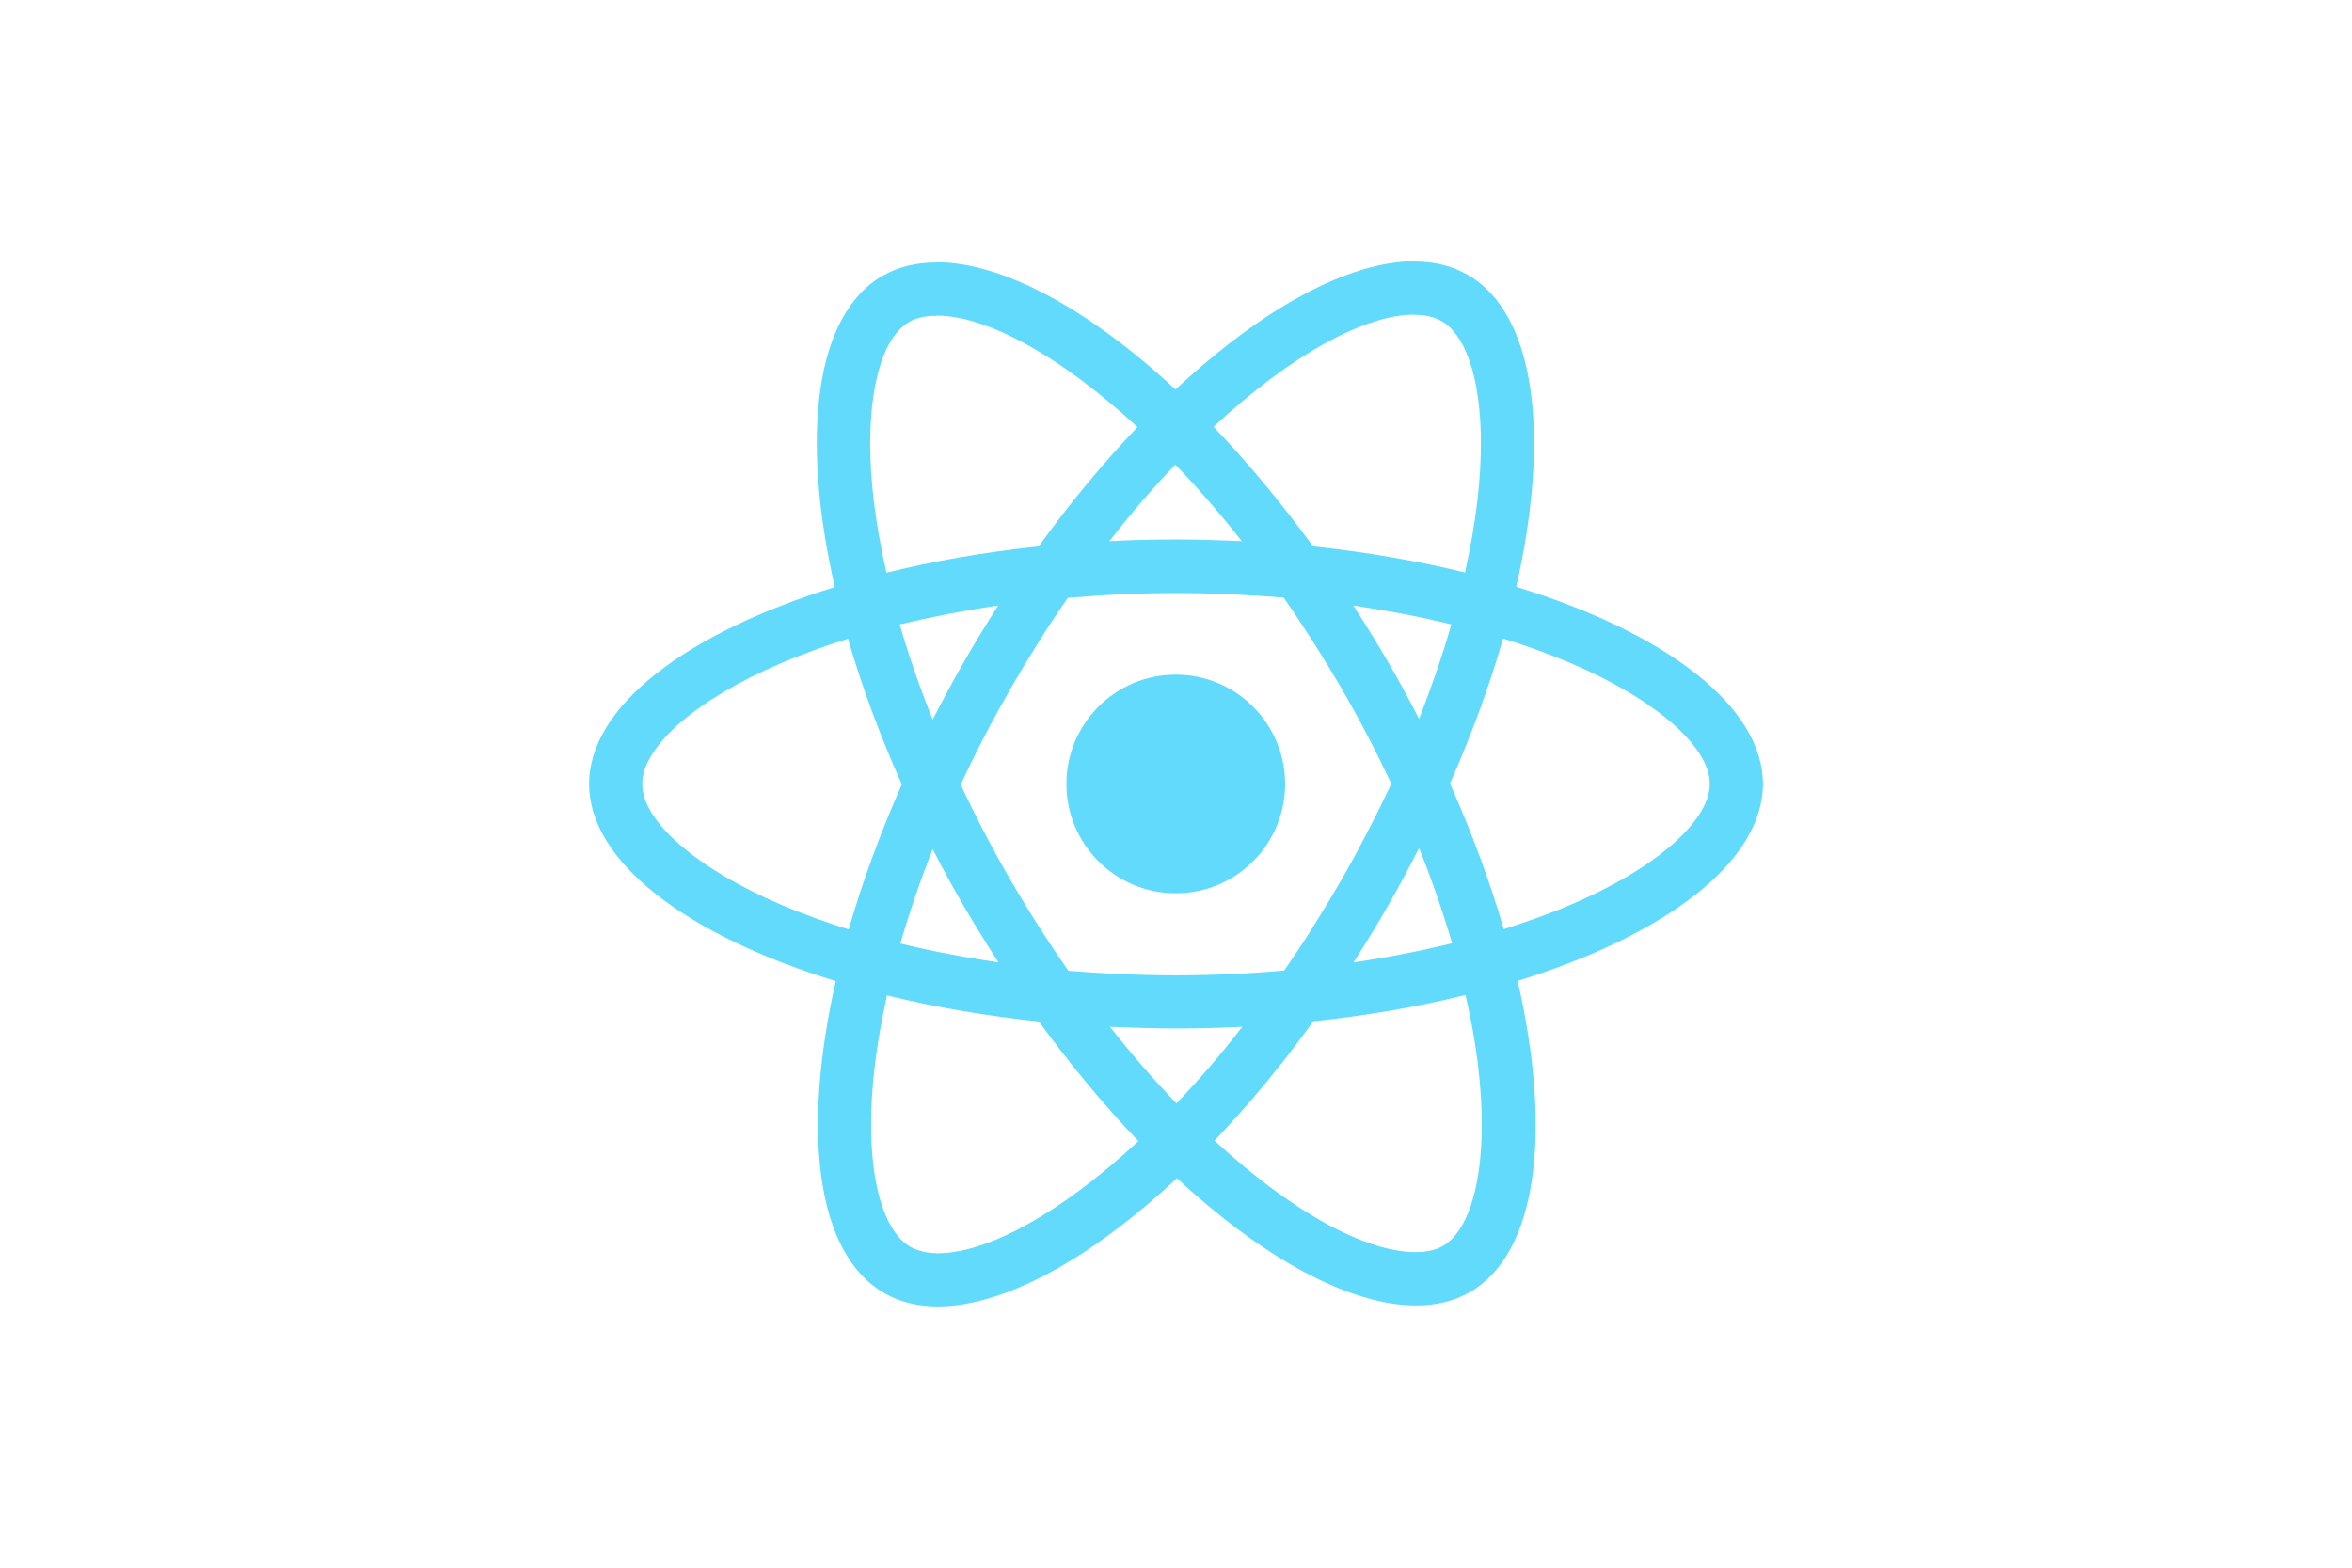
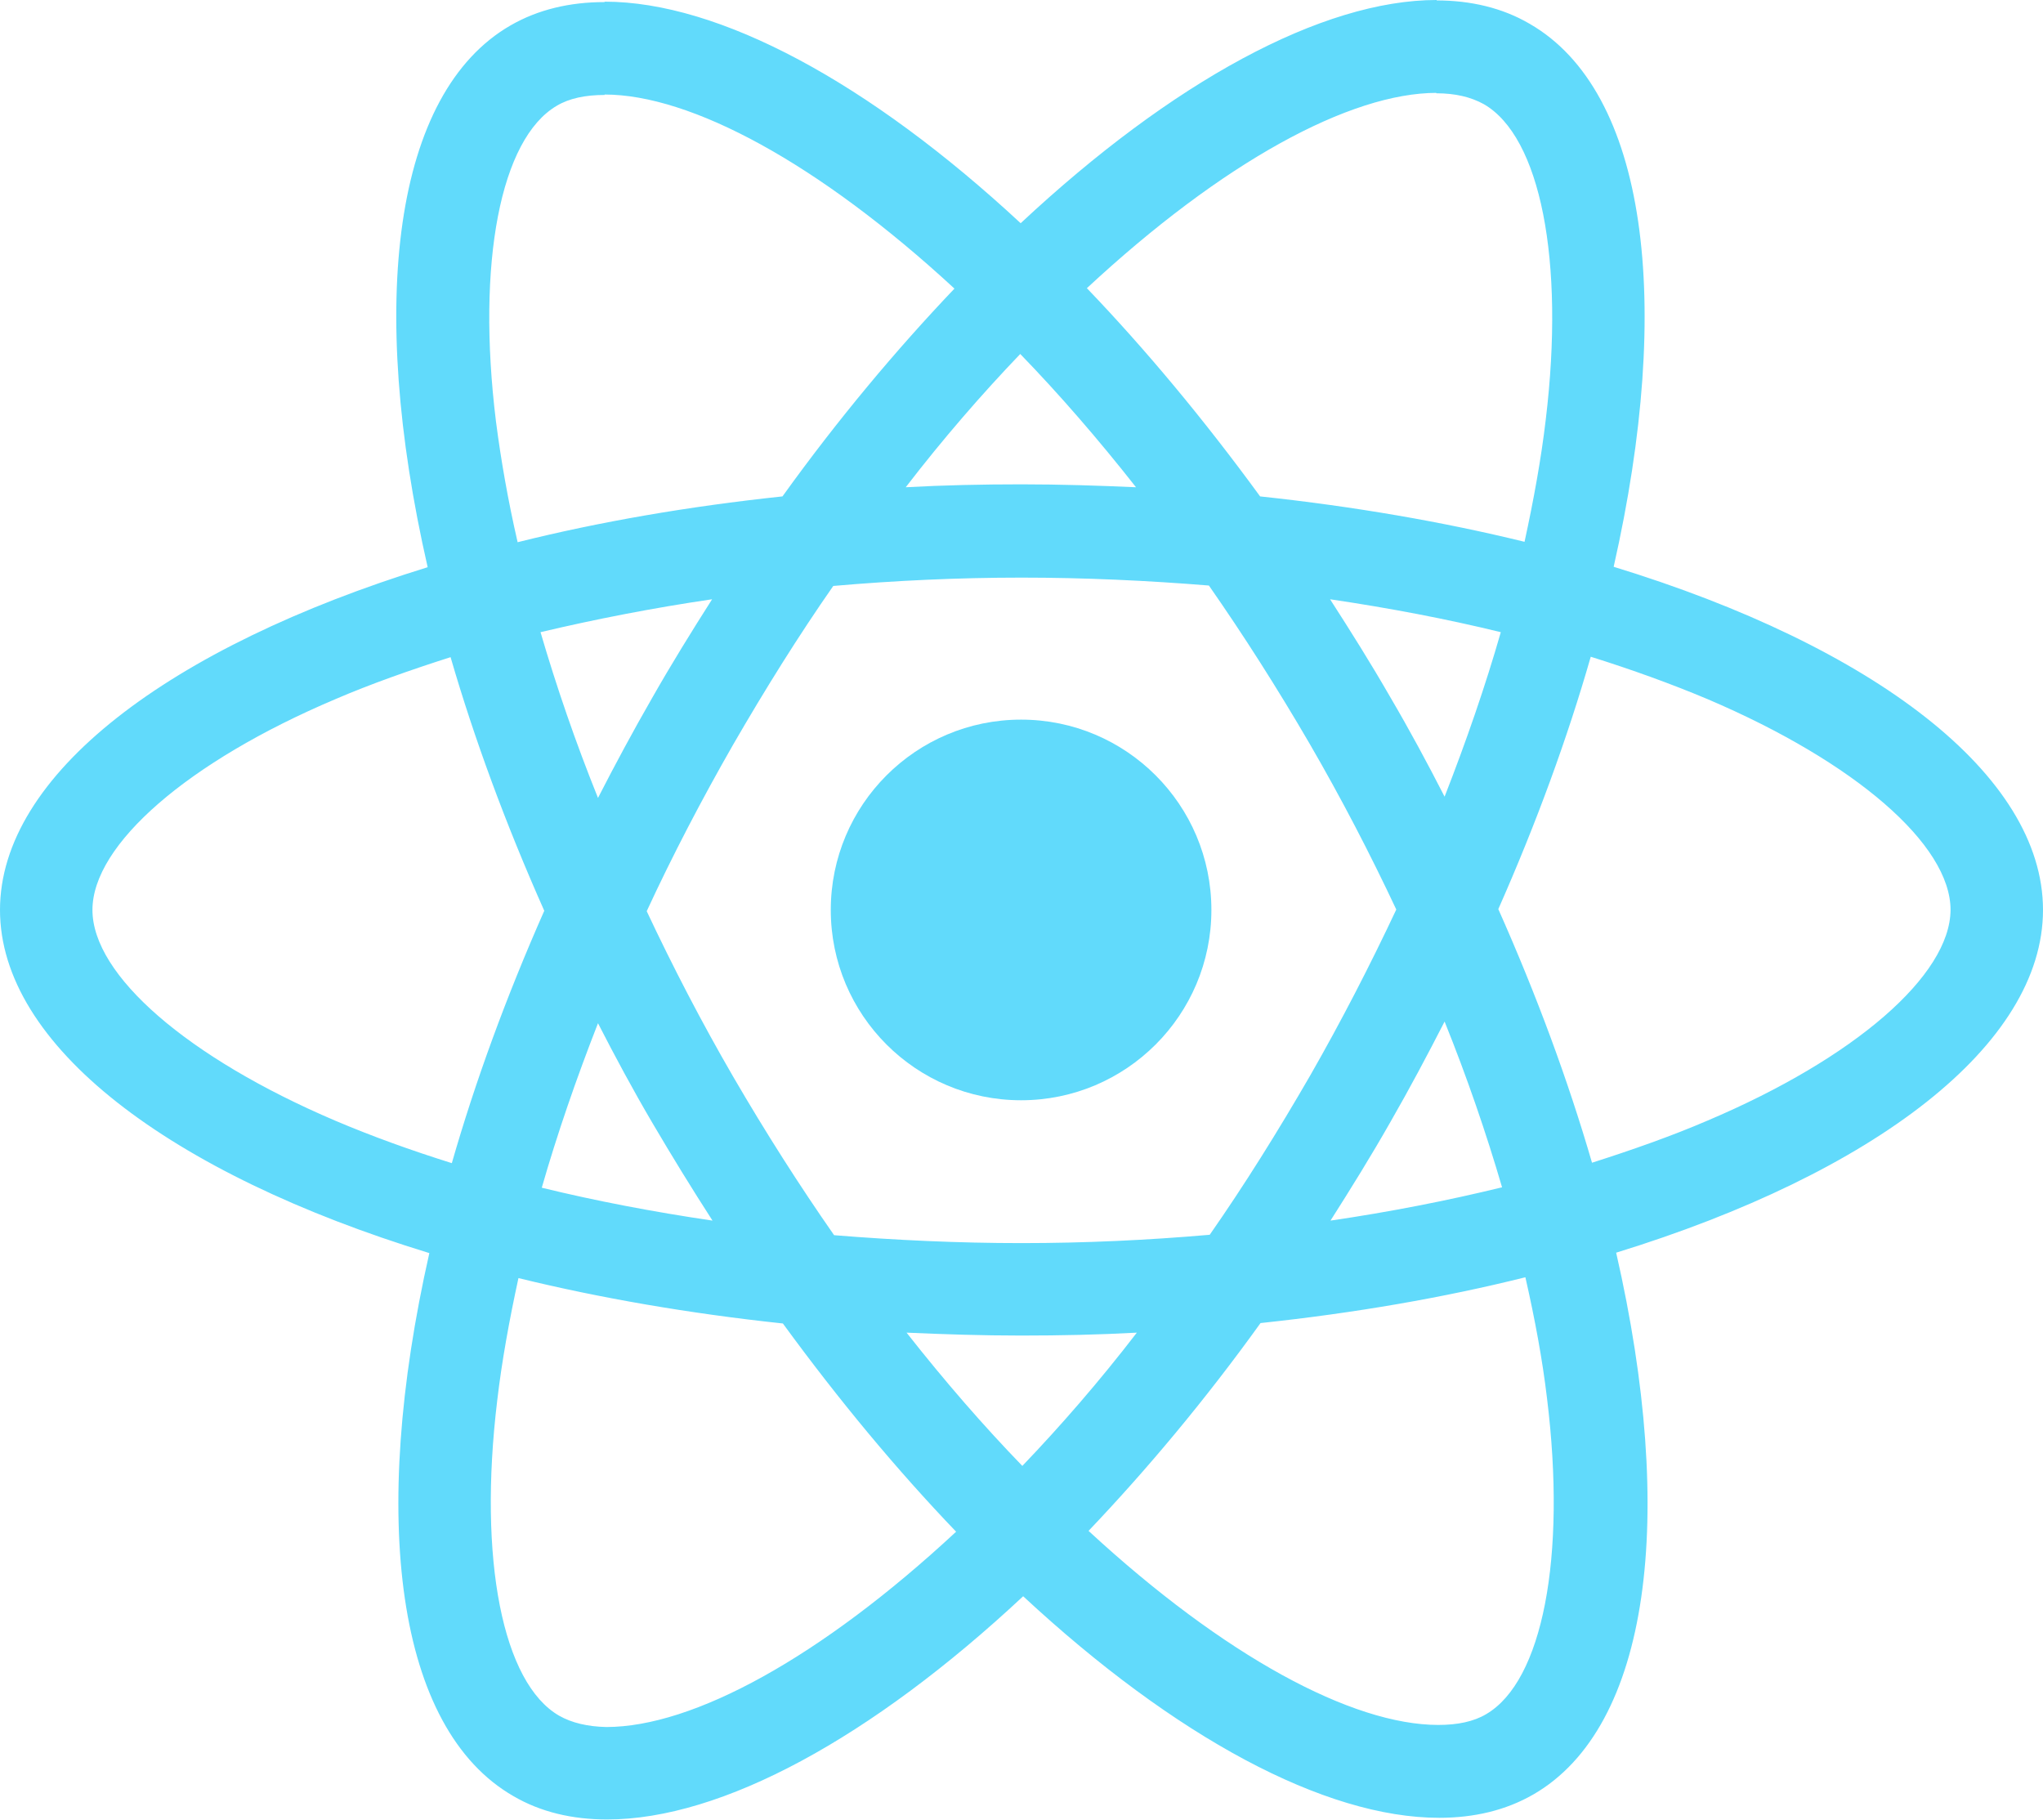
- <svg xmlns="http://www.w3.org/2000/svg" height="800" width="1200" viewBox="-73.59 -109.225 637.78 655.35">
-   <g transform="translate(-175.7 -78)" fill="#61DAFB">
-     <path d="M666.3 296.5c0-32.5-40.7-63.3-103.1-82.4 14.4-63.6 8-114.2-20.2-130.4-6.5-3.8-14.1-5.6-22.4-5.6v22.3c4.6 0 8.3.9 11.4 2.6 13.6 7.8 19.5 37.5 14.9 75.7-1.1 9.4-2.9 19.3-5.1 29.4-19.6-4.8-41-8.5-63.5-10.9-13.5-18.5-27.5-35.3-41.6-50 32.6-30.3 63.2-46.9 84-46.9V78c-27.5 0-63.5 19.6-99.9 53.6-36.4-33.8-72.4-53.2-99.9-53.2v22.3c20.7 0 51.4 16.5 84 46.6-14 14.7-28 31.4-41.3 49.9-22.6 2.4-44 6.1-63.6 11-2.3-10-4-19.7-5.2-29-4.7-38.2 1.1-67.9 14.6-75.8 3-1.8 6.9-2.6 11.5-2.6V78.5c-8.4 0-16 1.8-22.6 5.6-28.1 16.2-34.4 66.7-19.9 130.1-62.2 19.2-102.7 49.9-102.7 82.3 0 32.5 40.7 63.3 103.1 82.4-14.4 63.6-8 114.2 20.2 130.4 6.5 3.8 14.1 5.6 22.5 5.6 27.5 0 63.5-19.6 99.9-53.6 36.4 33.8 72.4 53.2 99.9 53.2 8.4 0 16-1.8 22.6-5.6 28.1-16.2 34.4-66.7 19.9-130.1 62-19.1 102.5-49.9 102.5-82.3zm-130.2-66.7c-3.7 12.9-8.3 26.2-13.5 39.5-4.1-8-8.4-16-13.1-24-4.6-8-9.5-15.8-14.4-23.4 14.2 2.1 27.9 4.7 41 7.9zm-45.8 106.5c-7.8 13.5-15.8 26.3-24.1 38.2-14.9 1.3-30 2-45.2 2-15.1 0-30.2-.7-45-1.9-8.3-11.9-16.4-24.6-24.2-38-7.6-13.1-14.5-26.4-20.8-39.8 6.2-13.4 13.2-26.8 20.7-39.9 7.8-13.5 15.8-26.3 24.1-38.2 14.9-1.3 30-2 45.2-2 15.1 0 30.2.7 45 1.9 8.3 11.9 16.4 24.6 24.2 38 7.6 13.1 14.5 26.4 20.8 39.8-6.3 13.4-13.2 26.8-20.7 39.9zm32.3-13c5.4 13.4 10 26.8 13.8 39.8-13.1 3.2-26.9 5.9-41.2 8 4.9-7.7 9.8-15.6 14.4-23.7 4.6-8 8.9-16.1 13-24.1zM421.2 430c-9.3-9.6-18.6-20.3-27.8-32 9 .4 18.2.7 27.5.7 9.4 0 18.7-.2 27.8-.7-9 11.7-18.3 22.4-27.5 32zm-74.4-58.9c-14.2-2.1-27.9-4.7-41-7.9 3.7-12.9 8.3-26.2 13.5-39.5 4.1 8 8.4 16 13.1 24 4.7 8 9.5 15.8 14.4 23.4zM420.7 163c9.3 9.6 18.6 20.3 27.8 32-9-.4-18.2-.7-27.5-.7-9.4 0-18.7.2-27.8.7 9-11.7 18.3-22.4 27.5-32zm-74 58.9c-4.9 7.7-9.8 15.6-14.4 23.7-4.6 8-8.9 16-13 24-5.4-13.4-10-26.8-13.8-39.8 13.1-3.1 26.9-5.8 41.2-7.9zm-90.5 125.2c-35.4-15.1-58.3-34.9-58.3-50.6 0-15.7 22.9-35.6 58.3-50.6 8.6-3.7 18-7 27.7-10.1 5.7 19.6 13.2 40 22.5 60.9-9.2 20.8-16.6 41.1-22.2 60.6-9.9-3.1-19.3-6.5-28-10.2zM310 490c-13.6-7.8-19.5-37.5-14.9-75.7 1.1-9.4 2.9-19.3 5.1-29.4 19.6 4.8 41 8.5 63.5 10.9 13.5 18.5 27.5 35.3 41.6 50-32.6 30.3-63.2 46.9-84 46.9-4.5-.1-8.3-1-11.3-2.7zm237.2-76.2c4.7 38.2-1.1 67.9-14.6 75.8-3 1.8-6.9 2.6-11.5 2.6-20.7 0-51.4-16.5-84-46.6 14-14.7 28-31.4 41.3-49.9 22.6-2.4 44-6.1 63.6-11 2.3 10.1 4.1 19.8 5.2 29.1zm38.5-66.7c-8.6 3.7-18 7-27.7 10.1-5.7-19.6-13.2-40-22.5-60.9 9.2-20.8 16.6-41.1 22.2-60.6 9.9 3.1 19.3 6.5 28.1 10.2 35.4 15.1 58.3 34.9 58.3 50.6-.1 15.7-23 35.6-58.4 50.6z" />
-     <circle r="45.7" cy="296.5" cx="420.9" />
+ <svg xmlns="http://www.w3.org/2000/svg" height="533.333" width="598.886" viewBox="-73.59 -109.225 318.298 436.9" version="1.1" id="svg8">
+   <defs id="defs12" />
+   <g transform="translate(-335.441,-187.225)" id="g6" style="fill:#61dafb">
+     <path d="m 666.3,296.5 c 0,-32.5 -40.7,-63.3 -103.1,-82.4 14.4,-63.6 8,-114.2 -20.2,-130.4 -6.5,-3.8 -14.1,-5.6 -22.4,-5.6 v 22.3 c 4.6,0 8.3,0.9 11.4,2.6 13.6,7.8 19.5,37.5 14.9,75.7 -1.1,9.4 -2.9,19.3 -5.1,29.4 -19.6,-4.8 -41,-8.5 -63.5,-10.9 -13.5,-18.5 -27.5,-35.3 -41.6,-50 32.6,-30.3 63.2,-46.9 84,-46.9 V 78 C 493.2,78 457.2,97.6 420.8,131.6 384.4,97.8 348.4,78.4 320.9,78.4 v 22.3 c 20.7,0 51.4,16.5 84,46.6 -14,14.7 -28,31.4 -41.3,49.9 -22.6,2.4 -44,6.1 -63.6,11 -2.3,-10 -4,-19.7 -5.2,-29 -4.7,-38.2 1.1,-67.9 14.6,-75.8 3,-1.8 6.9,-2.6 11.5,-2.6 V 78.5 c -8.4,0 -16,1.8 -22.6,5.6 -28.1,16.2 -34.4,66.7 -19.9,130.1 -62.2,19.2 -102.7,49.9 -102.7,82.3 0,32.5 40.7,63.3 103.1,82.4 -14.4,63.6 -8,114.2 20.2,130.4 6.5,3.8 14.1,5.6 22.5,5.6 27.5,0 63.5,-19.6 99.9,-53.6 36.4,33.8 72.4,53.2 99.9,53.2 8.4,0 16,-1.8 22.6,-5.6 28.1,-16.2 34.4,-66.7 19.9,-130.1 62,-19.1 102.5,-49.9 102.5,-82.3 z M 536.1,229.8 c -3.7,12.9 -8.3,26.2 -13.5,39.5 -4.1,-8 -8.4,-16 -13.1,-24 -4.6,-8 -9.5,-15.8 -14.4,-23.4 14.2,2.1 27.9,4.7 41,7.9 z m -45.8,106.5 c -7.8,13.5 -15.8,26.3 -24.1,38.2 -14.9,1.3 -30,2 -45.2,2 -15.1,0 -30.2,-0.7 -45,-1.9 -8.3,-11.9 -16.4,-24.6 -24.2,-38 -7.6,-13.1 -14.5,-26.4 -20.8,-39.8 6.2,-13.4 13.2,-26.8 20.7,-39.9 7.8,-13.5 15.8,-26.3 24.1,-38.2 14.9,-1.3 30,-2 45.2,-2 15.1,0 30.2,0.7 45,1.9 8.3,11.9 16.4,24.6 24.2,38 7.6,13.1 14.5,26.4 20.8,39.8 -6.3,13.4 -13.2,26.8 -20.7,39.9 z m 32.3,-13 c 5.4,13.4 10,26.8 13.8,39.8 -13.1,3.2 -26.9,5.9 -41.2,8 4.9,-7.7 9.8,-15.6 14.4,-23.7 4.6,-8 8.9,-16.1 13,-24.1 z M 421.2,430 c -9.3,-9.6 -18.6,-20.3 -27.8,-32 9,0.4 18.2,0.7 27.5,0.7 9.4,0 18.7,-0.2 27.8,-0.7 -9,11.7 -18.3,22.4 -27.5,32 z m -74.4,-58.9 c -14.2,-2.1 -27.9,-4.7 -41,-7.9 3.7,-12.9 8.3,-26.2 13.5,-39.5 4.1,8 8.4,16 13.1,24 4.7,8 9.5,15.8 14.4,23.4 z M 420.7,163 c 9.3,9.6 18.6,20.3 27.8,32 -9,-0.4 -18.2,-0.7 -27.5,-0.7 -9.4,0 -18.7,0.2 -27.8,0.7 9,-11.7 18.3,-22.4 27.5,-32 z m -74,58.9 c -4.9,7.7 -9.8,15.6 -14.4,23.7 -4.6,8 -8.9,16 -13,24 -5.4,-13.4 -10,-26.8 -13.8,-39.8 13.1,-3.1 26.9,-5.8 41.2,-7.9 z m -90.5,125.2 c -35.4,-15.1 -58.3,-34.9 -58.3,-50.6 0,-15.7 22.9,-35.6 58.3,-50.6 8.6,-3.7 18,-7 27.7,-10.1 5.7,19.6 13.2,40 22.5,60.9 -9.2,20.8 -16.6,41.1 -22.2,60.6 -9.9,-3.1 -19.3,-6.5 -28,-10.2 z M 310,490 c -13.6,-7.8 -19.5,-37.5 -14.9,-75.7 1.1,-9.4 2.9,-19.3 5.1,-29.4 19.6,4.8 41,8.5 63.5,10.9 13.5,18.5 27.5,35.3 41.6,50 -32.6,30.3 -63.2,46.9 -84,46.9 -4.5,-0.1 -8.3,-1 -11.3,-2.7 z m 237.2,-76.2 c 4.7,38.2 -1.1,67.9 -14.6,75.8 -3,1.8 -6.9,2.6 -11.5,2.6 -20.7,0 -51.4,-16.5 -84,-46.6 14,-14.7 28,-31.4 41.3,-49.9 22.6,-2.4 44,-6.1 63.6,-11 2.3,10.1 4.1,19.8 5.2,29.1 z m 38.5,-66.7 c -8.6,3.7 -18,7 -27.7,10.1 -5.7,-19.6 -13.2,-40 -22.5,-60.9 9.2,-20.8 16.6,-41.1 22.2,-60.6 9.9,3.1 19.3,6.5 28.1,10.2 35.4,15.1 58.3,34.9 58.3,50.6 -0.1,15.7 -23,35.6 -58.4,50.6 z" id="path2" />
+     <circle r="45.7" cy="296.5" cx="420.9" id="circle4" />
  </g>
</svg>
